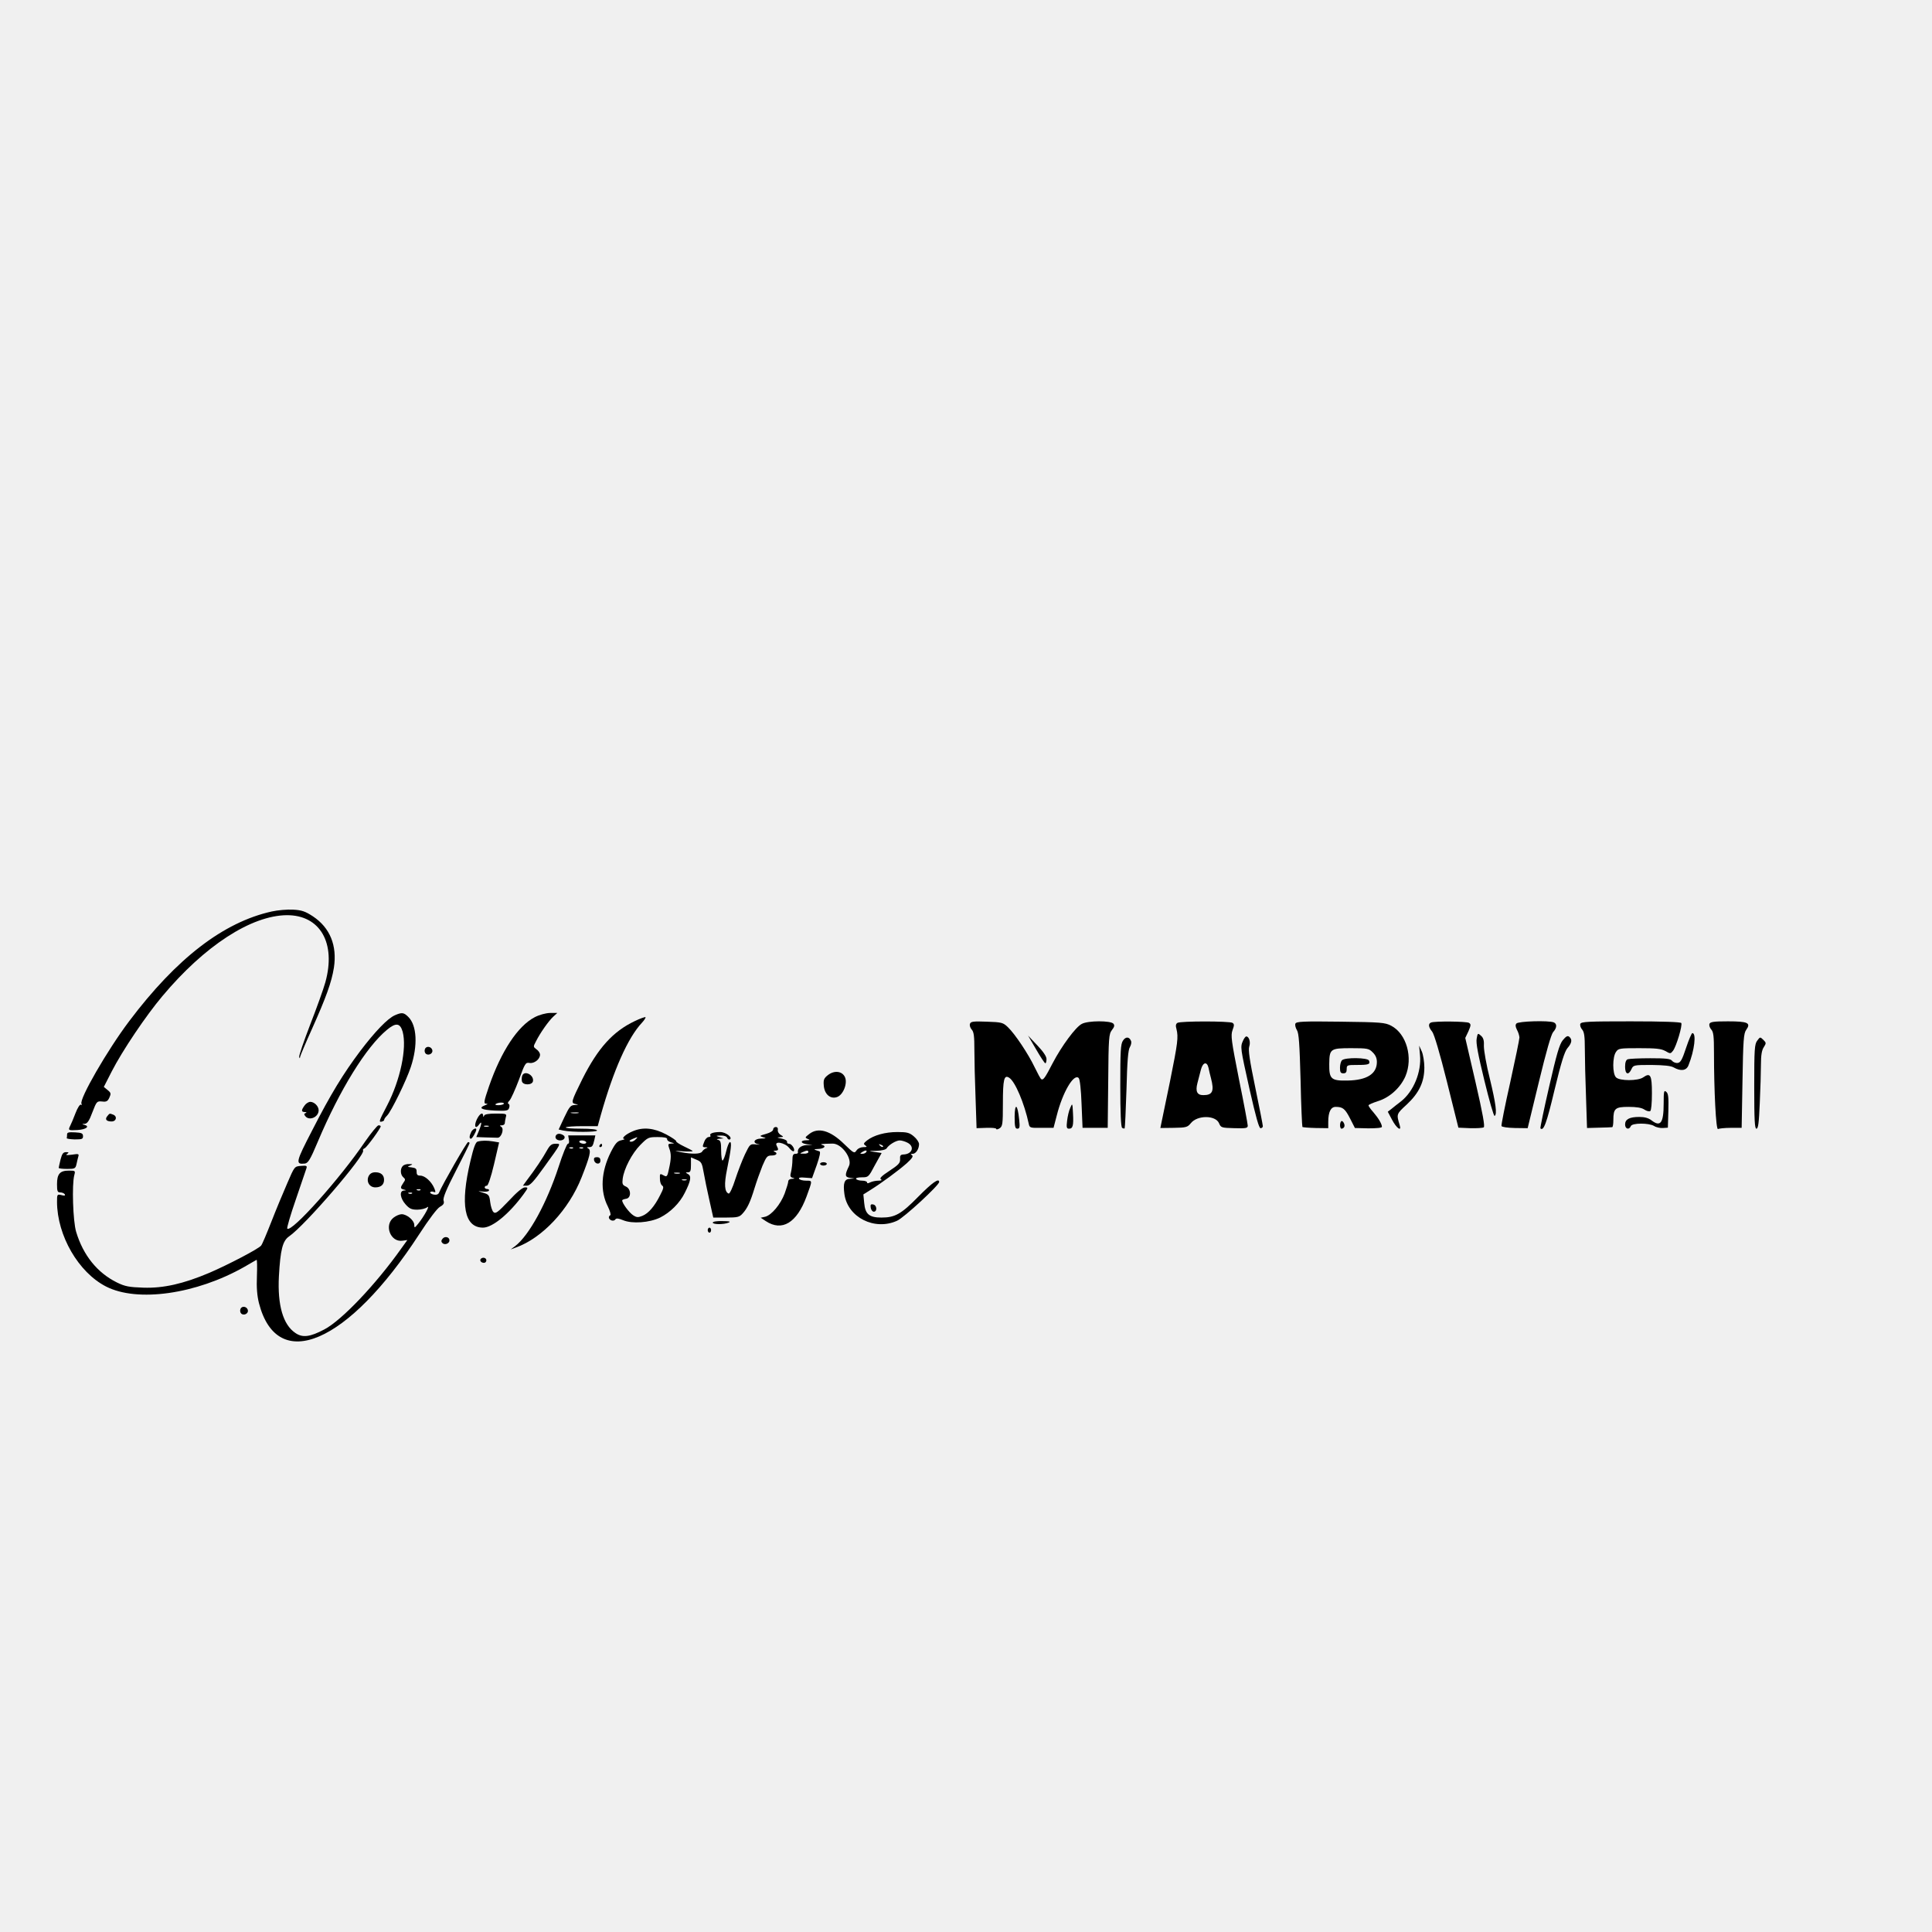
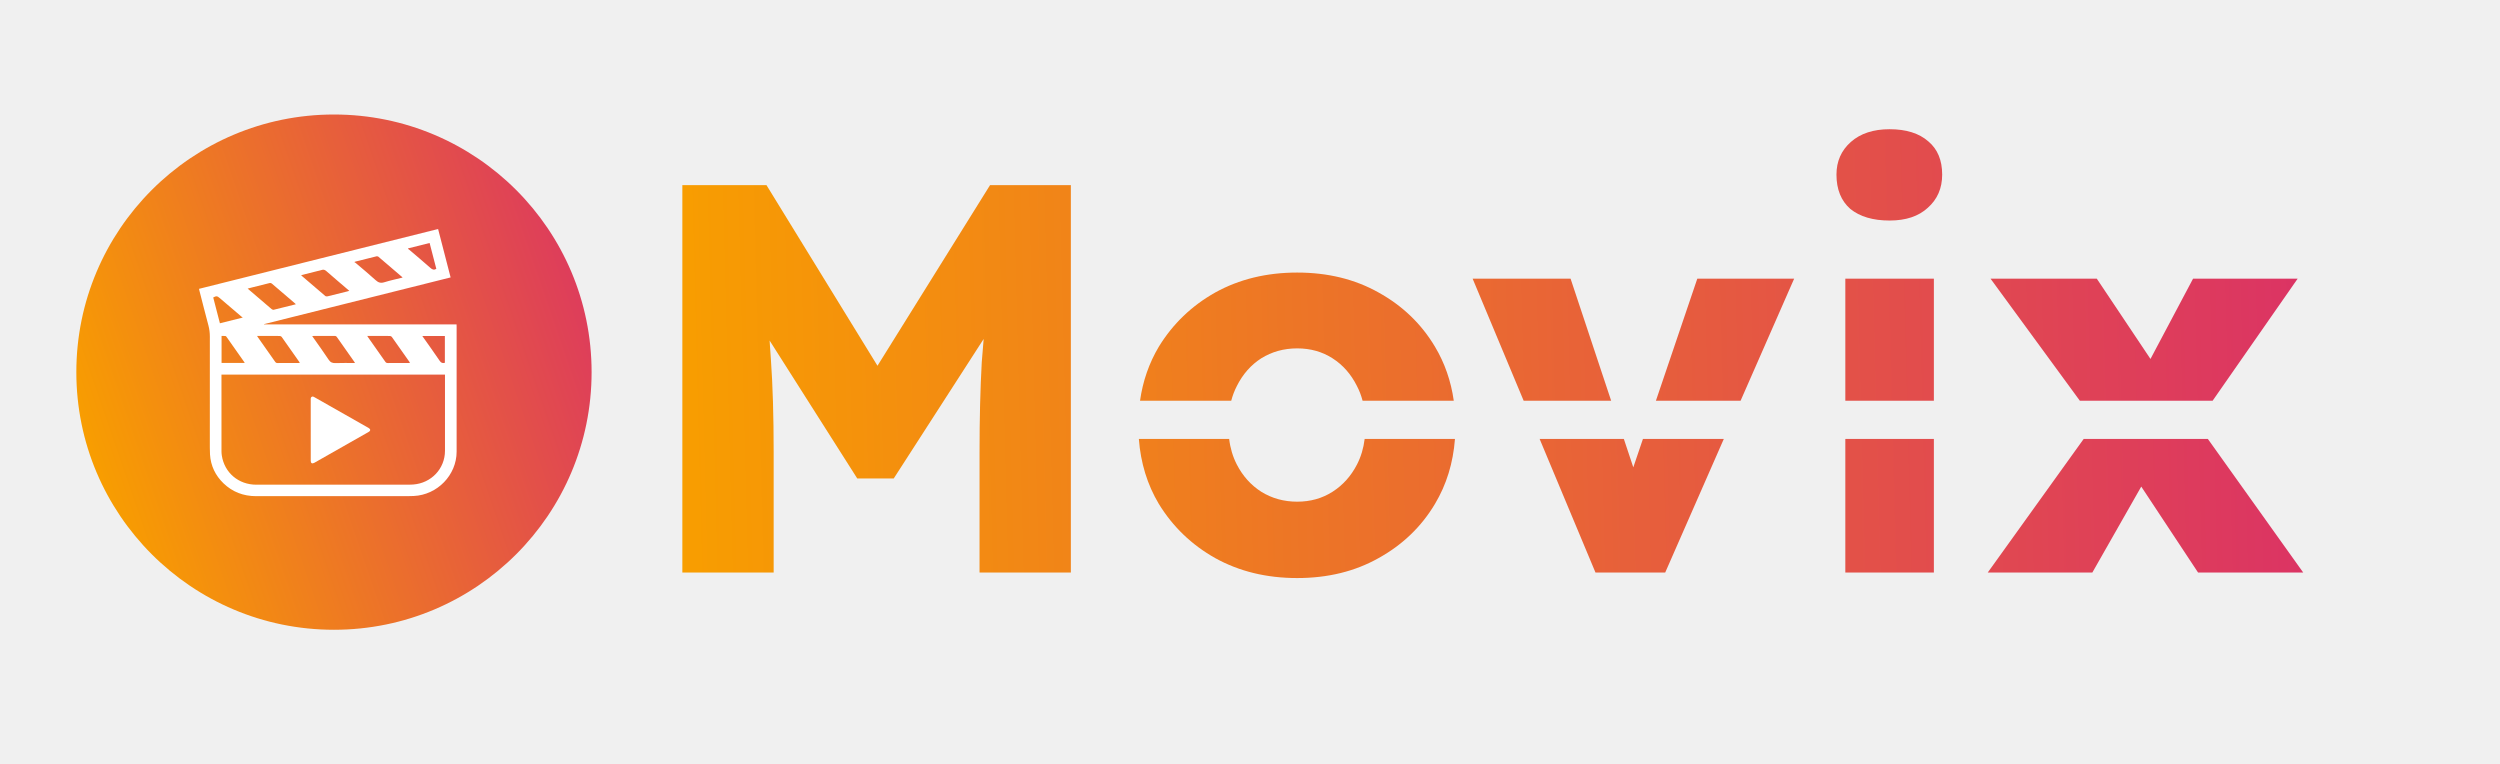
- <svg xmlns="http://www.w3.org/2000/svg" version="1.0" width="1152pt" height="1152pt" viewBox="0 0 1152 1152" preserveAspectRatio="xMidYMid meet">
-   <g transform="translate(0,1152) scale(0.1,-0.1)" fill="#000000" stroke="none">
-     <path d="M1620 6085 c-288 -64 -567 -279 -849 -653 -130 -172 -301 -468 -285 -494 4 -6 3 -8 -3 -5 -6 4 -20 -17 -33 -51 -12 -31 -26 -65 -31 -74 -14 -28 -12 -29 43 -26 51 3 76 22 41 31 -16 4 -16 5 2 6 15 1 27 17 46 69 25 65 27 67 58 64 25 -3 33 1 43 23 11 24 10 29 -11 46 l-22 18 47 92 c64 125 205 334 302 449 252 301 530 481 742 483 199 1 295 -166 230 -400 -11 -40 -52 -154 -91 -254 -38 -99 -68 -186 -65 -192 3 -9 5 -9 5 0 1 7 32 81 70 165 86 192 118 281 132 368 20 132 -23 238 -125 306 -46 30 -66 37 -118 40 -35 2 -92 -3 -128 -11z" />
-     <path d="M2354 5466 c-43 -19 -118 -97 -206 -213 -102 -136 -176 -257 -286 -472 -99 -191 -102 -205 -44 -199 19 3 32 23 76 128 132 313 290 568 414 670 53 44 78 40 93 -12 26 -98 -14 -288 -93 -440 -48 -92 -51 -100 -32 -96 8 2 15 6 15 11 -1 4 7 15 17 25 25 25 116 211 142 291 42 127 36 246 -15 297 -27 27 -38 29 -81 10z" />
-     <path d="M3189 5455 c-101 -52 -200 -202 -273 -412 -31 -91 -33 -103 -18 -104 13 0 11 -3 -5 -9 -43 -17 -23 -28 57 -32 72 -3 81 -1 86 17 4 10 2 21 -4 23 -6 2 -4 10 6 20 9 9 34 65 56 123 36 99 40 105 63 101 28 -5 63 22 63 49 0 10 -9 24 -21 32 -20 15 -20 16 -3 48 25 50 75 121 103 147 l24 22 -44 0 c-26 -1 -63 -11 -90 -25z m-185 -517 c-3 -4 -17 -8 -32 -8 -17 0 -22 3 -15 8 16 10 53 10 47 0z" />
-     <path d="M3784 5431 c-130 -62 -219 -161 -312 -346 -66 -134 -69 -142 -40 -148 20 -4 19 -4 -5 -6 -25 -1 -32 -10 -62 -73 l-34 -73 27 -6 c52 -11 202 -10 202 0 0 7 -36 11 -97 11 -53 0 -93 3 -89 8 4 4 49 7 99 7 l91 0 18 65 c76 269 162 463 246 552 14 15 23 30 21 33 -3 2 -32 -8 -65 -24z m-336 -548 c-10 -2 -28 -2 -40 0 -13 2 -5 4 17 4 22 1 32 -1 23 -4z" />
-     <path d="M5784 5416 c-4 -9 1 -25 10 -35 13 -14 16 -40 16 -123 0 -57 3 -186 7 -285 l6 -180 59 2 c32 1 58 -1 58 -6 0 -5 9 -4 20 3 18 12 20 24 20 148 0 144 7 173 37 154 36 -22 91 -153 117 -274 5 -25 8 -26 77 -25 l71 0 19 73 c35 139 102 253 131 224 7 -7 14 -68 17 -154 l6 -143 75 0 75 0 3 279 c2 260 4 280 22 304 15 19 17 28 9 38 -16 19 -151 19 -188 -1 -37 -18 -121 -133 -173 -232 -46 -89 -57 -105 -69 -98 -5 3 -22 35 -39 70 -38 80 -118 200 -160 240 -29 28 -37 30 -126 33 -80 3 -95 1 -100 -12z" />
-     <path d="M7021 5421 c-10 -6 -12 -17 -6 -37 12 -49 8 -81 -39 -314 -26 -124 -49 -237 -52 -251 l-5 -25 80 1 c74 1 82 4 101 27 39 50 149 49 169 0 11 -26 15 -27 91 -29 69 -2 80 0 80 15 0 9 -23 133 -52 275 -46 233 -50 262 -39 294 11 29 11 37 0 44 -18 11 -310 11 -328 0z m185 -268 c3 -16 10 -44 15 -63 20 -77 9 -100 -46 -100 -37 0 -48 22 -35 72 6 24 16 60 21 81 12 44 36 49 45 10z" />
-     <path d="M7724 5416 c-3 -8 1 -25 9 -38 12 -18 16 -83 22 -298 3 -151 9 -277 11 -280 3 -2 39 -5 80 -6 l74 -1 0 38 c0 58 15 89 44 89 43 0 56 -11 86 -69 l29 -57 80 -2 c49 0 81 3 81 9 0 17 -21 52 -51 87 -16 18 -29 36 -29 41 0 4 25 15 56 25 71 22 134 80 164 148 47 111 7 254 -85 302 -37 19 -59 21 -303 24 -224 3 -263 1 -268 -12z m461 -171 c17 -16 25 -35 25 -57 0 -71 -59 -109 -175 -111 -98 -2 -110 9 -109 98 1 91 6 95 131 95 97 0 106 -2 128 -25z" />
-     <path d="M8002 5198 c-7 -7 -12 -27 -12 -45 0 -26 4 -33 20 -33 15 0 20 7 20 25 0 24 2 25 63 25 68 0 79 4 70 26 -7 18 -143 20 -161 2z" />
-     <path d="M8533 5423 c-18 -7 -16 -27 7 -55 12 -16 45 -127 88 -299 l68 -273 69 -3 c39 -1 75 1 82 5 8 5 -5 79 -49 270 l-61 263 19 40 c15 35 16 42 3 50 -14 9 -204 11 -226 2z" />
-     <path d="M9042 5417 c-7 -8 -6 -19 3 -37 8 -14 14 -34 15 -46 0 -11 -25 -132 -55 -268 -31 -137 -54 -254 -52 -260 2 -6 35 -11 80 -12 l76 -1 67 276 c44 182 73 283 85 297 23 25 24 50 3 58 -31 12 -211 7 -222 -7z" />
-     <path d="M9423 5415 c-3 -9 2 -24 11 -34 12 -14 16 -39 16 -117 0 -54 3 -183 7 -285 l6 -185 71 2 c39 1 74 2 79 3 4 0 7 19 7 42 0 70 11 79 91 79 47 0 78 -5 94 -16 13 -9 29 -13 35 -9 6 4 10 47 10 106 0 109 -9 125 -52 95 -31 -22 -141 -22 -162 0 -22 21 -22 122 0 152 14 21 22 22 139 22 99 0 130 -3 155 -17 30 -17 31 -17 46 2 20 27 57 151 49 165 -4 6 -107 10 -301 10 -256 0 -295 -2 -301 -15z" />
-     <path d="M10193 5415 c-3 -9 2 -24 11 -34 13 -14 16 -41 16 -137 0 -229 12 -464 24 -456 6 3 40 7 76 7 l65 0 5 280 c4 244 7 283 22 304 30 42 10 51 -109 51 -84 0 -105 -3 -110 -15z" />
-     <path d="M8805 5327 c-5 -26 8 -94 46 -250 29 -119 56 -214 61 -211 16 10 7 74 -28 220 -21 82 -36 170 -36 195 2 34 -3 51 -17 63 -19 17 -20 17 -26 -17z" />
-     <path d="M10054 5273 c-23 -70 -33 -89 -50 -91 -11 -2 -27 4 -34 13 -10 12 -36 15 -130 15 -65 0 -125 -3 -134 -6 -11 -4 -16 -19 -16 -45 0 -45 20 -53 38 -14 11 24 14 25 119 25 75 -1 116 -5 133 -15 42 -24 76 -19 88 13 36 89 48 192 23 192 -4 0 -21 -39 -37 -87z" />
-     <path d="M9318 5317 c-20 -26 -36 -81 -81 -277 -31 -134 -54 -246 -52 -248 19 -19 37 30 84 228 40 166 60 229 77 250 27 31 30 52 11 68 -10 8 -19 3 -39 -21z" />
-     <path d="M6178 5263 c26 -45 50 -82 55 -83 4 0 7 11 7 25 0 16 -19 44 -55 82 l-55 58 48 -82z" />
-     <path d="M6696 5315 c-14 -20 -16 -63 -16 -269 0 -163 4 -247 11 -251 6 -4 12 -5 15 -3 2 3 7 108 11 234 4 167 10 235 20 250 7 12 11 28 7 37 -10 26 -32 27 -48 2z" />
-     <path d="M7412 5315 c-17 -38 -17 -40 39 -291 37 -163 56 -231 65 -231 8 0 14 5 14 12 0 6 -20 110 -45 230 -34 164 -43 225 -36 245 9 26 -1 60 -18 60 -4 0 -13 -11 -19 -25z" />
-     <path d="M10478 5315 c-16 -21 -18 -51 -18 -274 0 -204 3 -251 13 -251 11 0 15 35 20 152 4 83 7 187 7 230 0 56 5 86 17 104 15 24 15 26 -3 44 -19 18 -19 18 -36 -5z" />
-     <path d="M2534 5265 c-4 -9 -2 -21 4 -27 15 -15 44 -1 40 19 -4 23 -36 29 -44 8z" />
-     <path d="M8467 5229 c10 -101 -39 -218 -113 -276 -20 -15 -46 -36 -57 -45 l-22 -17 25 -47 c27 -52 59 -74 46 -33 -20 66 -20 66 42 123 74 69 105 135 105 221 0 33 -7 76 -15 95 l-16 35 5 -56z" />
-     <path d="M4936 5109 c-23 -18 -27 -28 -24 -62 4 -52 40 -83 80 -68 37 14 63 83 46 119 -17 36 -64 41 -102 11z" />
-     <path d="M3114 5106 c-3 -8 -4 -23 -2 -33 5 -25 61 -25 66 0 7 37 -51 67 -64 33z" />
-     <path d="M9920 4941 c0 -118 -19 -143 -73 -101 -17 13 -40 20 -72 20 -59 0 -85 -14 -85 -45 0 -27 24 -34 34 -10 7 20 108 20 139 1 12 -8 36 -13 52 -12 l30 2 3 100 c2 81 0 104 -13 114 -13 11 -15 3 -15 -69z" />
-     <path d="M1816 4928 c-21 -29 -20 -38 2 -39 11 0 12 -2 4 -6 -10 -4 -10 -8 -1 -19 24 -29 79 -5 79 36 0 24 -26 50 -50 50 -10 0 -26 -10 -34 -22z" />
-     <path d="M6382 4915 c-8 -16 -16 -51 -19 -77 -5 -40 -3 -48 11 -48 23 0 28 17 24 91 -3 62 -4 63 -16 34z" />
-     <path d="M6050 4863 c0 -61 3 -73 16 -73 14 0 16 8 11 55 -9 91 -26 102 -27 18z" />
-     <path d="M640 4865 c-16 -19 -6 -32 25 -32 29 0 36 31 9 41 -21 8 -20 8 -34 -9z" />
-     <path d="M2843 4845 c-18 -39 -9 -61 13 -31 18 26 18 8 -1 -38 l-15 -36 55 -2 c30 -1 63 -2 72 -2 22 -1 41 53 22 65 -11 7 -10 9 4 9 9 0 17 6 17 13 0 6 3 22 6 35 6 21 4 22 -59 22 -43 0 -67 -4 -70 -12 -4 -10 -6 -10 -6 0 -2 23 -21 12 -38 -23z m70 -42 c-7 -2 -19 -2 -25 0 -7 3 -2 5 12 5 14 0 19 -2 13 -5z" />
-     <path d="M7997 4834 c-10 -11 -8 -44 2 -44 6 0 13 4 16 10 8 12 -9 43 -18 34z" />
-     <path d="M2177 4713 c-149 -220 -439 -544 -464 -519 -4 3 19 82 51 174 31 92 60 175 63 185 5 16 1 18 -33 15 -38 -3 -38 -3 -81 -103 -24 -55 -67 -158 -95 -230 -28 -71 -55 -136 -61 -142 -14 -19 -198 -115 -310 -163 -154 -65 -272 -92 -392 -88 -85 3 -109 7 -158 31 -117 58 -201 162 -243 302 -19 63 -26 282 -11 338 7 26 6 27 -32 27 -54 0 -71 -20 -71 -81 0 -42 3 -49 19 -49 11 0 23 -5 27 -11 5 -9 -1 -10 -20 -5 -25 6 -26 5 -26 -41 1 -201 128 -420 292 -504 187 -96 538 -46 825 117 37 22 70 40 73 42 3 1 4 -42 2 -96 -3 -70 1 -117 12 -162 109 -424 532 -242 956 411 57 88 106 153 123 163 22 12 27 21 22 37 -5 15 15 65 74 179 45 87 81 160 81 164 0 3 -4 6 -9 6 -8 0 -153 -253 -173 -301 -4 -11 -15 -15 -32 -12 -14 3 -23 9 -21 14 3 4 12 6 21 2 12 -5 13 -1 3 23 -17 39 -55 74 -83 74 -17 0 -22 6 -22 23 1 17 -5 23 -29 26 -26 3 -28 4 -10 11 18 8 17 9 -5 9 -15 1 -31 -4 -38 -11 -17 -17 -15 -53 3 -68 13 -11 13 -15 0 -33 -19 -28 -19 -35 3 -40 16 -4 16 -5 0 -6 -28 -2 -22 -46 10 -82 23 -26 36 -32 70 -32 23 0 49 7 59 14 21 18 -18 -54 -53 -97 -22 -27 -23 -28 -24 -7 0 26 -44 63 -75 63 -12 0 -34 -9 -49 -21 -57 -45 -17 -147 53 -137 l30 4 -36 -50 c-153 -216 -356 -429 -459 -483 -85 -45 -130 -51 -173 -21 -73 49 -107 165 -98 338 9 159 22 211 61 238 94 64 457 486 441 512 -3 4 1 10 9 13 13 5 96 119 96 131 0 4 -6 6 -13 6 -7 0 -43 -44 -80 -97z m330 -289 c-3 -3 -12 -4 -19 -1 -8 3 -5 6 6 6 11 1 17 -2 13 -5z m-50 -20 c-3 -3 -12 -4 -19 -1 -8 3 -5 6 6 6 11 1 17 -2 13 -5z" />
-     <path d="M4610 4785 c0 -8 -17 -19 -42 -26 -40 -11 -41 -13 -18 -20 22 -6 20 -7 -12 -8 -43 -1 -54 -27 -15 -34 12 -2 6 -3 -14 -1 -36 4 -37 3 -67 -59 -16 -34 -42 -101 -58 -150 -15 -48 -33 -86 -39 -84 -25 9 -28 56 -10 144 24 117 29 163 18 163 -6 0 -16 -25 -23 -55 -7 -30 -17 -55 -22 -55 -4 0 -8 27 -8 59 0 48 -3 60 -17 64 -13 3 -11 5 7 7 l25 2 -25 8 c-24 8 -23 8 8 9 20 1 35 -5 38 -14 4 -8 10 -12 16 -9 18 11 -24 44 -58 44 -40 0 -66 -9 -58 -21 3 -5 -2 -9 -11 -9 -8 0 -20 -12 -25 -26 -13 -33 -13 -34 8 -35 13 0 14 -2 2 -6 -8 -3 -19 -12 -23 -19 -9 -16 -59 -17 -127 -4 -44 9 -44 9 13 5 31 -2 57 -1 57 1 0 3 -23 15 -51 28 -27 13 -49 27 -47 31 2 4 -26 23 -60 41 -72 38 -137 45 -198 19 -42 -17 -72 -44 -52 -46 7 -1 0 -4 -17 -8 -24 -5 -36 -18 -63 -71 -58 -116 -65 -232 -17 -325 12 -25 19 -48 14 -51 -14 -8 -10 -24 7 -31 9 -3 19 -1 23 6 6 8 18 7 47 -5 53 -22 156 -15 220 16 60 30 117 86 147 147 36 71 41 100 20 112 -17 10 -17 10 0 11 14 0 17 9 17 45 l0 44 33 -14 c29 -12 33 -19 43 -77 6 -34 21 -109 34 -165 l23 -103 77 0 c67 0 79 3 97 23 29 31 47 70 72 152 12 39 33 98 47 133 24 56 29 62 55 62 29 0 39 14 17 23 -8 3 -6 6 5 6 19 1 21 5 8 30 -16 30 49 18 74 -13 12 -15 24 -24 28 -20 10 10 -12 44 -28 44 -8 0 -14 5 -12 12 1 7 -13 15 -33 19 -27 5 -30 7 -10 8 24 2 24 2 5 14 -12 7 -19 20 -17 30 2 10 -3 17 -12 17 -9 0 -16 -7 -16 -15z m-822 -61 c-9 -9 -22 -14 -30 -11 -8 3 -4 8 12 15 35 15 37 14 18 -4z m190 4 c-2 -6 8 -15 22 -19 24 -7 24 -7 3 -8 -20 -1 -21 -4 -13 -27 13 -33 13 -61 -1 -123 -9 -45 -13 -50 -29 -41 -26 14 -26 14 -25 -20 0 -17 6 -34 13 -39 11 -7 9 -18 -12 -58 -33 -66 -69 -108 -106 -123 -25 -10 -34 -10 -55 4 -24 16 -65 71 -65 88 0 4 10 8 23 10 32 4 31 59 -1 73 -20 9 -23 15 -19 47 8 60 55 150 105 201 45 45 48 47 104 47 39 0 57 -4 56 -12z m75 -205 c-7 -2 -21 -2 -30 0 -10 3 -4 5 12 5 17 0 24 -2 18 -5z m40 -40 c-7 -2 -19 -2 -25 0 -7 3 -2 5 12 5 14 0 19 -2 13 -5z" />
-     <path d="M2810 4771 c-12 -24 -13 -41 -2 -41 8 0 32 43 32 55 0 13 -21 3 -30 -14z" />
-     <path d="M4825 4758 c-26 -20 -26 -22 -9 -29 16 -6 14 -8 -8 -8 -39 -1 -35 -19 5 -24 l32 -4 -36 -1 c-34 -2 -56 -21 -51 -44 1 -5 -6 -8 -15 -8 -14 0 -18 -9 -18 -37 0 -21 -4 -52 -8 -70 -7 -26 -5 -32 10 -36 14 -4 13 -5 -4 -6 -13 0 -23 -7 -23 -16 0 -8 -10 -40 -21 -71 -25 -66 -78 -129 -116 -139 l-27 -6 30 -20 c97 -64 185 -11 243 146 36 99 37 95 -3 95 -19 0 -38 5 -41 11 -5 7 7 10 35 7 l42 -3 28 78 c18 52 24 80 16 82 -36 11 -38 13 -9 14 36 1 53 17 26 24 -18 5 -2 7 60 8 55 2 121 -89 99 -134 -25 -52 -25 -65 5 -70 l28 -4 -27 -2 c-33 -1 -42 -25 -33 -91 19 -139 180 -220 314 -159 41 18 251 212 251 231 0 26 -42 -4 -124 -87 -102 -104 -139 -125 -220 -125 -73 0 -97 20 -103 87 l-5 51 43 27 c64 40 165 114 216 159 32 29 40 42 31 48 -10 6 -9 8 4 8 19 0 38 29 38 58 0 11 -14 32 -31 46 -26 22 -40 26 -98 26 -73 0 -141 -19 -181 -50 -21 -17 -23 -21 -10 -30 12 -8 9 -10 -12 -10 -15 0 -33 -8 -41 -20 -13 -19 -16 -17 -74 39 -83 81 -155 101 -208 59z m585 -51 c46 -23 30 -70 -25 -71 -15 -1 -20 -7 -18 -28 1 -22 -8 -33 -63 -69 -46 -30 -61 -45 -52 -50 9 -6 4 -9 -15 -9 -16 0 -37 -5 -48 -10 -13 -7 -19 -7 -19 0 0 5 -13 10 -29 10 -17 0 -33 5 -36 10 -4 6 10 10 34 10 39 0 40 1 78 73 l40 72 -41 6 c-41 6 -41 6 11 7 31 1 55 7 60 15 13 21 56 47 78 47 11 0 31 -6 45 -13z m-145 -25 c-3 -3 -11 0 -18 7 -9 10 -8 11 6 5 10 -3 15 -9 12 -12z m-445 -32 c0 -5 -12 -10 -27 -9 -25 0 -26 1 -8 9 27 12 35 12 35 0z m345 0 c-3 -5 -14 -10 -23 -10 -15 0 -15 2 -2 10 20 13 33 13 25 0z" />
-     <path d="M400 4756 c0 -9 -1 -19 -2 -22 -2 -4 20 -7 47 -8 44 0 50 2 50 19 0 17 -8 21 -47 23 -38 2 -48 0 -48 -12z" />
-     <path d="M3315 4750 c-9 -15 4 -30 25 -30 24 0 36 20 19 31 -19 12 -36 11 -44 -1z" />
-     <path d="M3392 4725 c3 -14 1 -25 -6 -25 -6 -1 -31 -62 -55 -137 -71 -217 -176 -409 -259 -473 l-27 -20 30 11 c158 56 317 226 393 419 49 124 58 160 41 171 -12 7 -11 9 3 9 19 0 23 5 32 43 l6 27 -81 0 -81 0 4 -25z m103 -15 c3 -5 -3 -10 -14 -10 -11 0 -23 5 -26 10 -3 6 3 10 14 10 11 0 23 -4 26 -10z m-78 -36 c-3 -3 -12 -4 -19 -1 -8 3 -5 6 6 6 11 1 17 -2 13 -5z m60 0 c-3 -3 -12 -4 -19 -1 -8 3 -5 6 6 6 11 1 17 -2 13 -5z" />
-     <path d="M2848 4713 c-12 -3 -24 -35 -43 -116 -62 -260 -37 -397 75 -397 56 0 155 81 241 198 29 40 30 42 9 42 -14 0 -48 -28 -97 -81 -67 -70 -78 -78 -91 -66 -8 8 -16 35 -19 59 -5 41 -8 46 -42 56 -35 11 -35 11 -4 7 18 -2 35 0 38 5 3 6 -1 10 -9 10 -9 0 -16 5 -16 10 0 6 6 10 13 10 7 0 24 48 43 129 l30 129 -35 6 c-39 6 -67 6 -93 -1z" />
-     <path d="M3260 4658 c-23 -42 -69 -111 -118 -175 l-24 -33 23 0 c19 0 41 24 104 112 106 147 101 138 67 138 -23 0 -33 -8 -52 -42z" />
-     <path d="M3575 4690 c-3 -5 -1 -10 4 -10 6 0 11 5 11 10 0 6 -2 10 -4 10 -3 0 -8 -4 -11 -10z" />
-     <path d="M361 4606 c-6 -25 -11 -47 -11 -50 0 -3 22 -6 50 -6 46 0 50 2 56 28 3 15 8 35 11 46 5 16 1 17 -38 11 -32 -4 -40 -3 -29 4 12 9 11 11 -6 11 -17 0 -24 -9 -33 -44z" />
-     <path d="M3542 4603 c5 -26 38 -29 38 -4 0 15 -6 21 -21 21 -14 0 -19 -5 -17 -17z" />
-     <path d="M4890 4580 c0 -5 9 -10 20 -10 11 0 20 5 20 10 0 6 -9 10 -20 10 -11 0 -20 -4 -20 -10z" />
-     <path d="M2199 4509 c-17 -33 3 -69 39 -69 33 0 52 16 52 45 0 29 -19 45 -52 45 -18 0 -31 -7 -39 -21z" />
-     <path d="M5192 4318 c2 -12 10 -23 18 -23 22 0 19 39 -3 43 -15 3 -18 -1 -15 -20z" />
-     <path d="M4250 4230 c0 -12 67 -12 95 0 14 6 4 9 -37 9 -33 1 -58 -3 -58 -9z" />
-     <path d="M4220 4185 c0 -8 5 -15 10 -15 6 0 10 7 10 15 0 8 -4 15 -10 15 -5 0 -10 -7 -10 -15z" />
-     <path d="M2639 4134 c-9 -11 -9 -18 -1 -26 14 -14 42 -3 42 16 0 20 -27 27 -41 10z" />
-     <path d="M2867 4014 c-9 -10 2 -24 19 -24 8 0 14 7 14 15 0 15 -21 21 -33 9z" />
-     <path d="M1434 3715 c-4 -9 -2 -21 4 -27 15 -15 44 -1 40 19 -4 23 -36 29 -44 8z" />
-   </g>
+ <svg xmlns="http://www.w3.org/2000/svg" width="131" height="40" viewBox="0 0 131 40" fill="none">
+   <circle cx="17.5" cy="19.5" r="13.5" fill="url(#paint0_linear_425_166)" />
+   <path d="M10.429 15.135C14.607 14.089 18.777 13.046 22.956 12C23.175 12.848 23.392 13.688 23.612 14.537C20.349 15.354 17.091 16.169 13.833 16.985C13.834 16.99 13.834 16.995 13.835 17H23.923C23.924 17.037 23.927 17.067 23.927 17.097C23.928 19.288 23.929 21.479 23.927 23.67C23.926 24.893 22.917 25.933 21.679 25.99C21.559 25.995 21.438 25.999 21.317 25.999C18.683 25.999 16.049 26 13.415 25.999C12.757 25.998 12.181 25.779 11.711 25.326C11.284 24.913 11.041 24.406 11.004 23.813C10.997 23.694 10.995 23.575 10.995 23.456C10.994 21.519 10.993 19.581 10.996 17.644C10.996 17.442 10.974 17.248 10.921 17.052C10.757 16.439 10.602 15.824 10.444 15.21C10.438 15.189 10.435 15.168 10.429 15.135ZM11.605 19.628V19.729C11.605 21.038 11.605 22.346 11.606 23.654C11.606 23.726 11.612 23.798 11.623 23.869C11.762 24.773 12.5 25.398 13.431 25.398C16.096 25.398 18.762 25.398 21.428 25.398C21.501 25.398 21.574 25.395 21.647 25.389C22.598 25.321 23.317 24.561 23.317 23.621C23.317 22.328 23.317 21.036 23.317 19.743V19.628H11.605ZM13.47 17.604C13.491 17.636 13.502 17.657 13.516 17.676C13.816 18.102 14.117 18.527 14.415 18.954C14.45 19.004 14.484 19.024 14.545 19.023C14.904 19.02 15.264 19.022 15.623 19.021C15.65 19.021 15.677 19.018 15.707 19.015C15.701 18.998 15.699 18.988 15.694 18.981C15.382 18.537 15.071 18.092 14.757 17.65C14.738 17.624 14.689 17.606 14.654 17.605C14.46 17.601 14.267 17.603 14.073 17.603C13.877 17.603 13.681 17.603 13.47 17.603L13.47 17.604ZM18.603 19.022C18.581 18.986 18.57 18.964 18.555 18.944C18.255 18.517 17.954 18.092 17.655 17.665C17.622 17.617 17.587 17.602 17.531 17.602C17.168 17.605 16.805 17.603 16.443 17.604C16.419 17.604 16.395 17.606 16.36 17.608C16.377 17.634 16.387 17.649 16.397 17.664C16.672 18.057 16.956 18.445 17.22 18.846C17.315 18.99 17.418 19.032 17.584 19.026C17.917 19.013 18.251 19.022 18.603 19.022L18.603 19.022ZM19.244 17.604C19.265 17.637 19.277 17.657 19.29 17.677C19.591 18.103 19.892 18.528 20.19 18.956C20.225 19.006 20.261 19.023 20.322 19.023C20.678 19.02 21.034 19.022 21.39 19.021C21.418 19.021 21.445 19.018 21.481 19.016C21.471 18.995 21.466 18.98 21.458 18.968C21.149 18.529 20.841 18.089 20.53 17.652C20.511 17.626 20.464 17.606 20.43 17.605C20.223 17.601 20.016 17.603 19.809 17.603C19.626 17.603 19.443 17.603 19.244 17.603V17.604ZM21.096 14.544C21.076 14.523 21.068 14.513 21.059 14.505C20.648 14.152 20.237 13.799 19.824 13.449C19.803 13.431 19.761 13.424 19.733 13.43C19.363 13.52 18.995 13.613 18.626 13.706C18.612 13.709 18.6 13.716 18.565 13.73C18.595 13.749 18.612 13.758 18.626 13.77C18.978 14.07 19.337 14.363 19.678 14.675C19.82 14.805 19.944 14.85 20.135 14.791C20.446 14.694 20.766 14.627 21.096 14.544ZM15.499 15.945C15.484 15.926 15.478 15.915 15.469 15.907C15.065 15.562 14.659 15.219 14.257 14.871C14.207 14.828 14.168 14.821 14.106 14.837C13.806 14.915 13.504 14.988 13.203 15.063C13.134 15.08 13.065 15.099 12.977 15.122C13.076 15.207 13.161 15.28 13.246 15.353C13.573 15.634 13.899 15.916 14.229 16.194C14.257 16.218 14.309 16.239 14.342 16.232C14.724 16.141 15.105 16.044 15.499 15.945ZM15.786 14.417C15.797 14.437 15.798 14.444 15.803 14.447C16.215 14.802 16.628 15.157 17.044 15.509C17.07 15.531 17.127 15.537 17.164 15.528C17.512 15.444 17.859 15.356 18.206 15.269C18.235 15.262 18.263 15.252 18.303 15.239C17.892 14.887 17.491 14.549 17.096 14.202C17.013 14.129 16.94 14.115 16.841 14.151C16.773 14.176 16.7 14.187 16.63 14.205C16.351 14.275 16.072 14.345 15.786 14.417V14.417ZM11.61 19.016H12.815C12.814 19.005 12.816 18.997 12.813 18.993C12.496 18.542 12.179 18.09 11.861 17.64C11.848 17.622 11.822 17.607 11.802 17.605C11.739 17.601 11.677 17.604 11.61 17.604V19.016H11.61ZM11.523 16.94C11.92 16.841 12.308 16.744 12.721 16.64C12.685 16.614 12.667 16.602 12.65 16.588C12.269 16.264 11.889 15.939 11.509 15.615C11.382 15.506 11.336 15.502 11.173 15.587C11.289 16.035 11.405 16.484 11.523 16.94V16.94ZM22.129 17.607C22.441 18.049 22.747 18.474 23.041 18.908C23.114 19.016 23.192 19.043 23.311 19.011V17.607H22.129V17.607ZM22.513 12.732C22.13 12.829 21.759 12.922 21.387 13.015L21.378 13.042C21.395 13.052 21.413 13.06 21.427 13.072C21.805 13.394 22.187 13.713 22.558 14.042C22.656 14.129 22.74 14.161 22.863 14.089C22.747 13.641 22.631 13.189 22.512 12.732L22.513 12.732Z" fill="white" />
+   <path d="M16.395 20.775C16.415 20.784 16.444 20.795 16.471 20.81C17.273 21.266 18.076 21.721 18.878 22.177C19.024 22.259 19.17 22.342 19.315 22.425C19.425 22.488 19.426 22.572 19.314 22.635C18.498 23.099 17.682 23.563 16.866 24.026C16.734 24.101 16.603 24.177 16.47 24.251C16.356 24.314 16.283 24.274 16.283 24.148C16.282 23.068 16.283 21.988 16.282 20.908C16.282 20.837 16.303 20.786 16.395 20.775Z" fill="white" />
+   <path fill-rule="evenodd" clip-rule="evenodd" d="M96.695 21V14.601H101.335V21H96.695ZM91.206 21L94.014 14.601H88.939L86.769 21H91.206ZM86.09 23H90.328L87.257 30H83.603L80.676 23H85.09L85.585 24.489L86.09 23ZM84.425 21L82.298 14.601H77.165L79.84 21H84.425ZM76.178 21C76.032 19.967 75.704 19.023 75.193 18.168C74.478 16.969 73.492 16.022 72.235 15.326C70.998 14.63 69.577 14.282 67.972 14.282C66.368 14.282 64.937 14.63 63.68 15.326C62.443 16.022 61.457 16.969 60.722 18.168C60.212 19.023 59.884 19.967 59.737 21H64.516C64.587 20.728 64.686 20.47 64.811 20.227C65.121 19.608 65.546 19.125 66.087 18.777C66.648 18.429 67.276 18.255 67.972 18.255C68.668 18.255 69.287 18.429 69.828 18.777C70.37 19.125 70.795 19.608 71.104 20.227C71.23 20.47 71.329 20.728 71.4 21H76.178ZM76.24 23H71.508C71.449 23.489 71.315 23.937 71.104 24.345C70.795 24.944 70.37 25.418 69.828 25.766C69.287 26.114 68.668 26.288 67.972 26.288C67.276 26.288 66.648 26.114 66.087 25.766C65.546 25.418 65.121 24.944 64.811 24.345C64.601 23.937 64.466 23.489 64.408 23H59.676C59.77 24.258 60.119 25.393 60.722 26.404C61.457 27.603 62.443 28.55 63.68 29.246C64.937 29.942 66.368 30.29 67.972 30.29C69.577 30.29 70.998 29.942 72.235 29.246C73.492 28.55 74.478 27.603 75.193 26.404C75.797 25.393 76.145 24.258 76.24 23ZM96.695 23H101.335V30H96.695V23ZM109.185 23L104.158 30H109.639L112.202 25.497L115.178 30H120.688L115.691 23H109.185ZM115.94 21L120.398 14.601H114.917L112.685 18.809L109.871 14.601H104.303L108.985 21H115.94ZM99.015 11.556C98.145 11.556 97.459 11.353 96.956 10.947C96.473 10.522 96.231 9.922 96.231 9.149C96.231 8.453 96.483 7.883 96.985 7.438C97.488 6.993 98.165 6.771 99.015 6.771C99.885 6.771 100.562 6.984 101.045 7.409C101.529 7.815 101.77 8.395 101.77 9.149C101.77 9.864 101.519 10.444 101.016 10.889C100.533 11.334 99.866 11.556 99.015 11.556ZM35.755 30V9.7H40.163L45.98 19.166L51.879 9.7H56.113V30H51.328V23.678C51.328 21.938 51.367 20.372 51.444 18.98C51.473 18.573 51.506 18.167 51.544 17.761L46.833 25.07H44.919L40.327 17.843C40.354 18.172 40.377 18.502 40.395 18.835C40.492 20.188 40.54 21.803 40.54 23.678V30H35.755Z" fill="url(#paint1_linear_425_166)" />
+   <defs>
+     <linearGradient id="paint0_linear_425_166" x1="4.668" y1="24.11" x2="34.108" y2="13.989" gradientUnits="userSpaceOnUse">
+       <stop stop-color="#F89E00" />
+       <stop offset="1" stop-color="#DA2F68" />
+     </linearGradient>
+     <linearGradient id="paint1_linear_425_166" x1="35.496" y1="26.22" x2="124.453" y2="23.927" gradientUnits="userSpaceOnUse">
+       <stop stop-color="#F89E00" />
+       <stop offset="1" stop-color="#DA2F68" />
+     </linearGradient>
+   </defs>
</svg>
